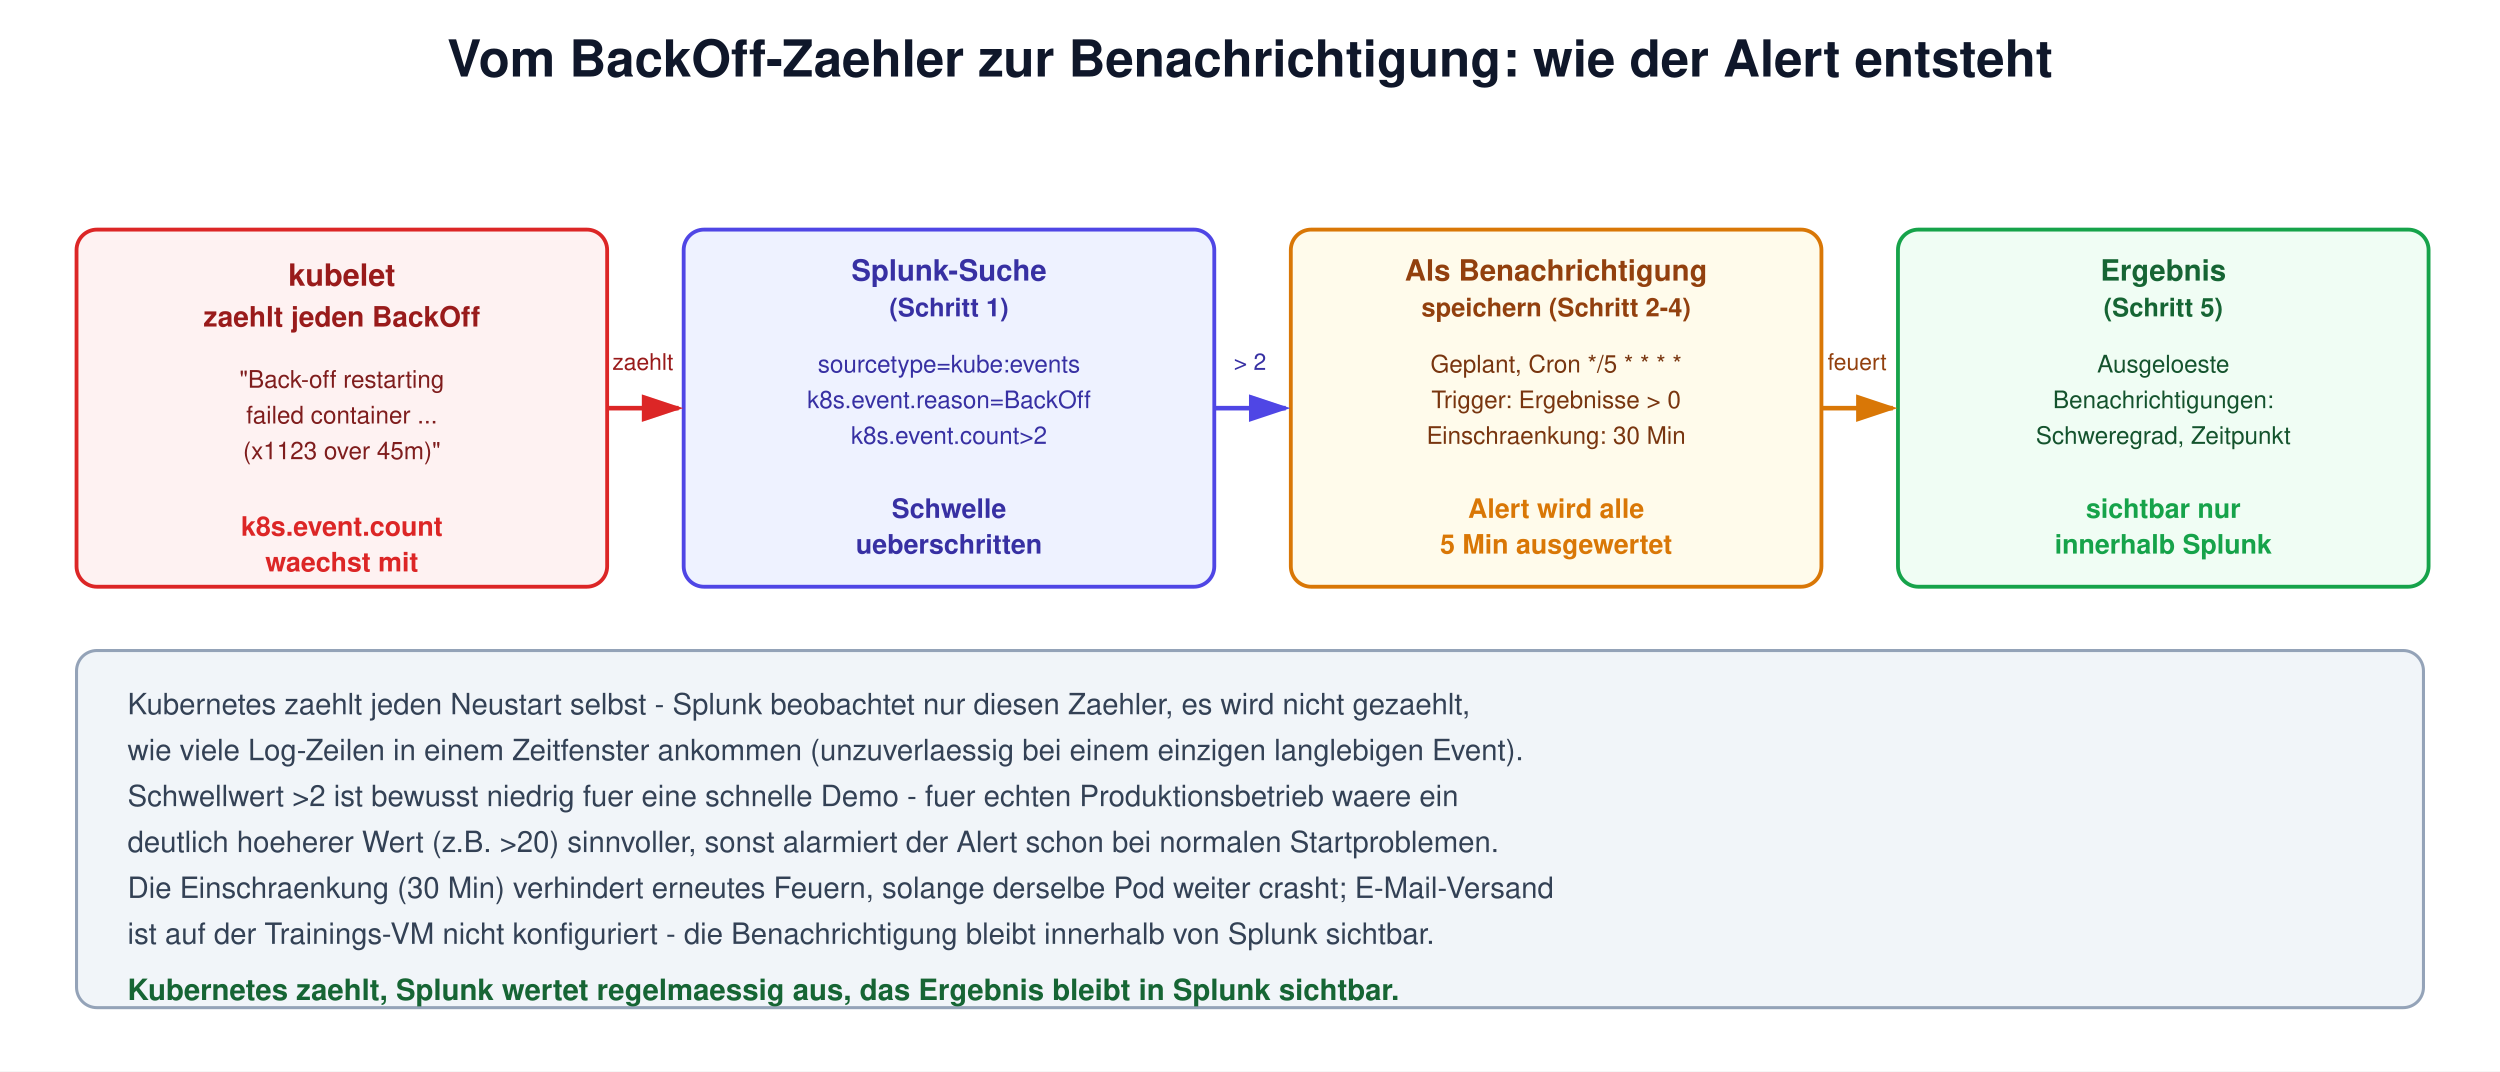
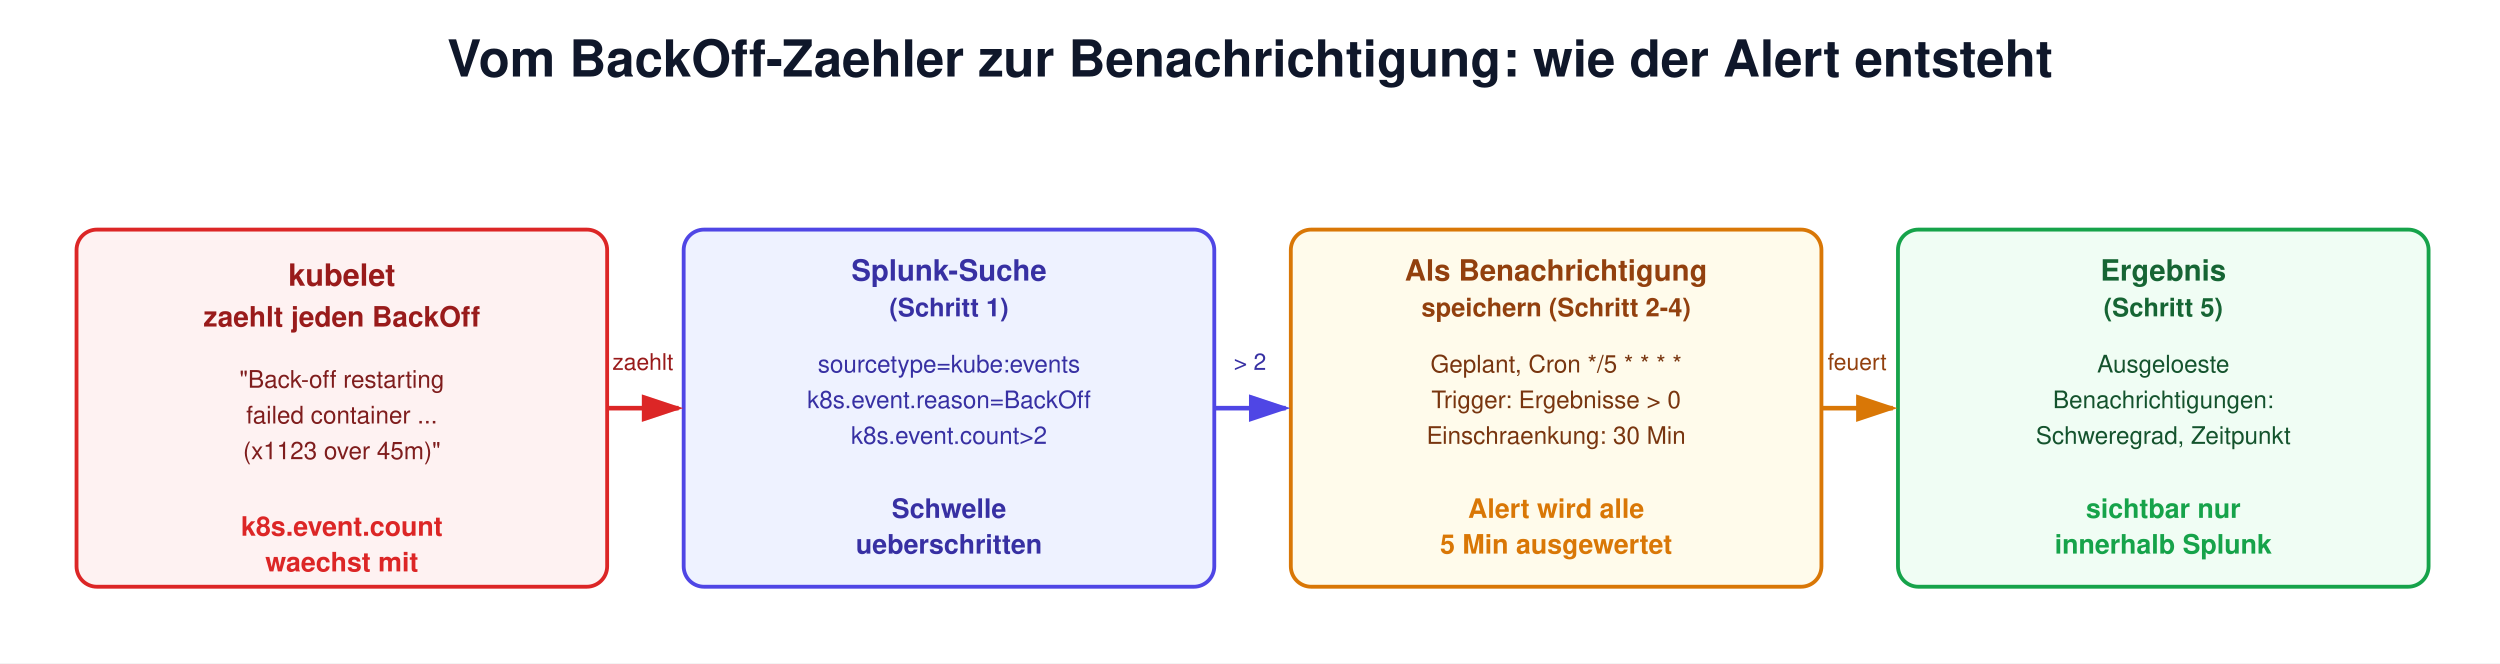
- <svg xmlns="http://www.w3.org/2000/svg" viewBox="0 0 980 420" font-family="Helvetica, Arial, sans-serif" role="img" aria-label="Diagramm: kubelet zaehlt jeden BackOff selbst (k8s.event.count). Die Splunk-Suche prueft k8s.event.count&gt;2. Beim Speichern als geplante Benachrichtigung (Cron alle 5 Minuten, Trigger Anzahl Ergebnisse&gt;0, Einschraenkung 30 Minuten) wertet Splunk das regelmaessig aus. Ergebnis: eine ausgeloeste Benachrichtigung, sichtbar nur innerhalb von Splunk, kein E-Mail-Versand.">
+ <svg xmlns="http://www.w3.org/2000/svg" viewBox="0 0 980 260" font-family="Helvetica, Arial, sans-serif" role="img" aria-label="Diagramm: kubelet zaehlt jeden BackOff selbst (k8s.event.count). Die Splunk-Suche prueft k8s.event.count&gt;2. Beim Speichern als geplante Benachrichtigung (Cron alle 5 Minuten, Trigger Anzahl Ergebnisse&gt;0, Einschraenkung 30 Minuten) wertet Splunk das regelmaessig aus. Ergebnis: eine ausgeloeste Benachrichtigung, sichtbar nur innerhalb von Splunk, kein E-Mail-Versand.">
  <defs>
    <marker id="arrow-red" markerWidth="10" markerHeight="10" refX="8" refY="3" orient="auto" markerUnits="strokeWidth">
      <path d="M0,0 L0,6 L9,3 z" fill="#dc2626" />
    </marker>
    <marker id="arrow-indigo" markerWidth="10" markerHeight="10" refX="8" refY="3" orient="auto" markerUnits="strokeWidth">
      <path d="M0,0 L0,6 L9,3 z" fill="#4f46e5" />
    </marker>
    <marker id="arrow-amber" markerWidth="10" markerHeight="10" refX="8" refY="3" orient="auto" markerUnits="strokeWidth">
      <path d="M0,0 L0,6 L9,3 z" fill="#d97706" />
    </marker>
  </defs>
-   <rect x="0" y="0" width="980" height="420" fill="#ffffff" />
+   <rect x="0" y="0" width="980" height="260" fill="#ffffff" />
  <text x="490" y="30" text-anchor="middle" font-size="20" font-weight="700" fill="#0f172a">Vom BackOff-Zaehler zur Benachrichtigung: wie der Alert entsteht</text>
  <rect x="30" y="90" width="208" height="140" rx="8" fill="#fef2f2" stroke="#dc2626" stroke-width="1.5" />
  <text x="134" y="112" text-anchor="middle" font-size="12" font-weight="700" fill="#991b1b">kubelet</text>
  <text x="134" y="128" text-anchor="middle" font-size="11" font-weight="700" fill="#991b1b">zaehlt jeden BackOff</text>
  <text x="134" y="152" text-anchor="middle" font-size="9.5" fill="#7f1d1d">"Back-off restarting</text>
  <text x="134" y="166" text-anchor="middle" font-size="9.5" fill="#7f1d1d">failed container ...</text>
  <text x="134" y="180" text-anchor="middle" font-size="9.5" fill="#7f1d1d">(x1123 over 45m)"</text>
  <text x="134" y="210" text-anchor="middle" font-size="10.5" font-weight="700" fill="#dc2626">k8s.event.count</text>
  <text x="134" y="224" text-anchor="middle" font-size="10.5" font-weight="700" fill="#dc2626">waechst mit</text>
  <rect x="268" y="90" width="208" height="140" rx="8" fill="#eef2ff" stroke="#4f46e5" stroke-width="1.5" />
  <text x="372" y="110" text-anchor="middle" font-size="11.5" font-weight="700" fill="#3730a3">Splunk-Suche</text>
  <text x="372" y="124" text-anchor="middle" font-size="10" font-weight="700" fill="#3730a3">(Schritt 1)</text>
  <text x="372" y="146" text-anchor="middle" font-size="9.5" fill="#3730a3">sourcetype=kube:events</text>
  <text x="372" y="160" text-anchor="middle" font-size="9.5" fill="#3730a3">k8s.event.reason=BackOff</text>
  <text x="372" y="174" text-anchor="middle" font-size="9.5" fill="#3730a3">k8s.event.count&gt;2</text>
  <text x="372" y="203" text-anchor="middle" font-size="10.5" font-weight="700" fill="#3730a3">Schwelle</text>
  <text x="372" y="217" text-anchor="middle" font-size="10.5" font-weight="700" fill="#3730a3">ueberschritten</text>
  <rect x="506" y="90" width="208" height="140" rx="8" fill="#fffbeb" stroke="#d97706" stroke-width="1.5" />
  <text x="610" y="110" text-anchor="middle" font-size="11.5" font-weight="700" fill="#92400e">Als Benachrichtigung</text>
  <text x="610" y="124" text-anchor="middle" font-size="10" font-weight="700" fill="#92400e">speichern (Schritt 2-4)</text>
  <text x="610" y="146" text-anchor="middle" font-size="9.5" fill="#78350f">Geplant, Cron */5 * * * *</text>
  <text x="610" y="160" text-anchor="middle" font-size="9.5" fill="#78350f">Trigger: Ergebnisse &gt; 0</text>
  <text x="610" y="174" text-anchor="middle" font-size="9.5" fill="#78350f">Einschraenkung: 30 Min</text>
  <text x="610" y="203" text-anchor="middle" font-size="10.5" font-weight="700" fill="#d97706">Alert wird alle</text>
  <text x="610" y="217" text-anchor="middle" font-size="10.5" font-weight="700" fill="#d97706">5 Min ausgewertet</text>
  <rect x="744" y="90" width="208" height="140" rx="8" fill="#f0fdf4" stroke="#16a34a" stroke-width="1.5" />
  <text x="848" y="110" text-anchor="middle" font-size="11.5" font-weight="700" fill="#166534">Ergebnis</text>
  <text x="848" y="124" text-anchor="middle" font-size="10" font-weight="700" fill="#166534">(Schritt 5)</text>
  <text x="848" y="146" text-anchor="middle" font-size="9.5" fill="#14532d">Ausgeloeste</text>
  <text x="848" y="160" text-anchor="middle" font-size="9.5" fill="#14532d">Benachrichtigungen:</text>
  <text x="848" y="174" text-anchor="middle" font-size="9.5" fill="#14532d">Schweregrad, Zeitpunkt</text>
  <text x="848" y="203" text-anchor="middle" font-size="10.5" font-weight="700" fill="#16a34a">sichtbar nur</text>
  <text x="848" y="217" text-anchor="middle" font-size="10.5" font-weight="700" fill="#16a34a">innerhalb Splunk</text>
  <line x1="238" y1="160" x2="266" y2="160" stroke="#dc2626" stroke-width="1.8" marker-end="url(#arrow-red)" />
  <text x="252" y="145" text-anchor="middle" font-size="9" fill="#991b1b">zaehlt</text>
  <line x1="476" y1="160" x2="504" y2="160" stroke="#4f46e5" stroke-width="1.8" marker-end="url(#arrow-indigo)" />
  <text x="490" y="145" text-anchor="middle" font-size="9" fill="#3730a3">&gt; 2</text>
  <line x1="714" y1="160" x2="742" y2="160" stroke="#d97706" stroke-width="1.8" marker-end="url(#arrow-amber)" />
  <text x="728" y="145" text-anchor="middle" font-size="9" fill="#92400e">feuert</text>
-   <rect x="30" y="255" width="920" height="140" rx="8" fill="#f1f5f9" stroke="#94a3b8" stroke-width="1.2" />
-   <text x="50" y="280" font-size="11.5" fill="#334155">Kubernetes zaehlt jeden Neustart selbst - Splunk beobachtet nur diesen Zaehler, es wird nicht gezaehlt,</text>
-   <text x="50" y="298" font-size="11.5" fill="#334155">wie viele Log-Zeilen in einem Zeitfenster ankommen (unzuverlaessig bei einem einzigen langlebigen Event).</text>
-   <text x="50" y="316" font-size="11.5" fill="#334155">Schwellwert &gt;2 ist bewusst niedrig fuer eine schnelle Demo - fuer echten Produktionsbetrieb waere ein</text>
-   <text x="50" y="334" font-size="11.5" fill="#334155">deutlich hoeherer Wert (z.B. &gt;20) sinnvoller, sonst alarmiert der Alert schon bei normalen Startproblemen.</text>
-   <text x="50" y="352" font-size="11.5" fill="#334155">Die Einschraenkung (30 Min) verhindert erneutes Feuern, solange derselbe Pod weiter crasht; E-Mail-Versand</text>
-   <text x="50" y="370" font-size="11.5" fill="#334155">ist auf der Trainings-VM nicht konfiguriert - die Benachrichtigung bleibt innerhalb von Splunk sichtbar.</text>
-   <text x="50" y="392" font-size="11.5" font-weight="700" fill="#166534">Kubernetes zaehlt, Splunk wertet regelmaessig aus, das Ergebnis bleibt in Splunk sichtbar.</text>
</svg>
